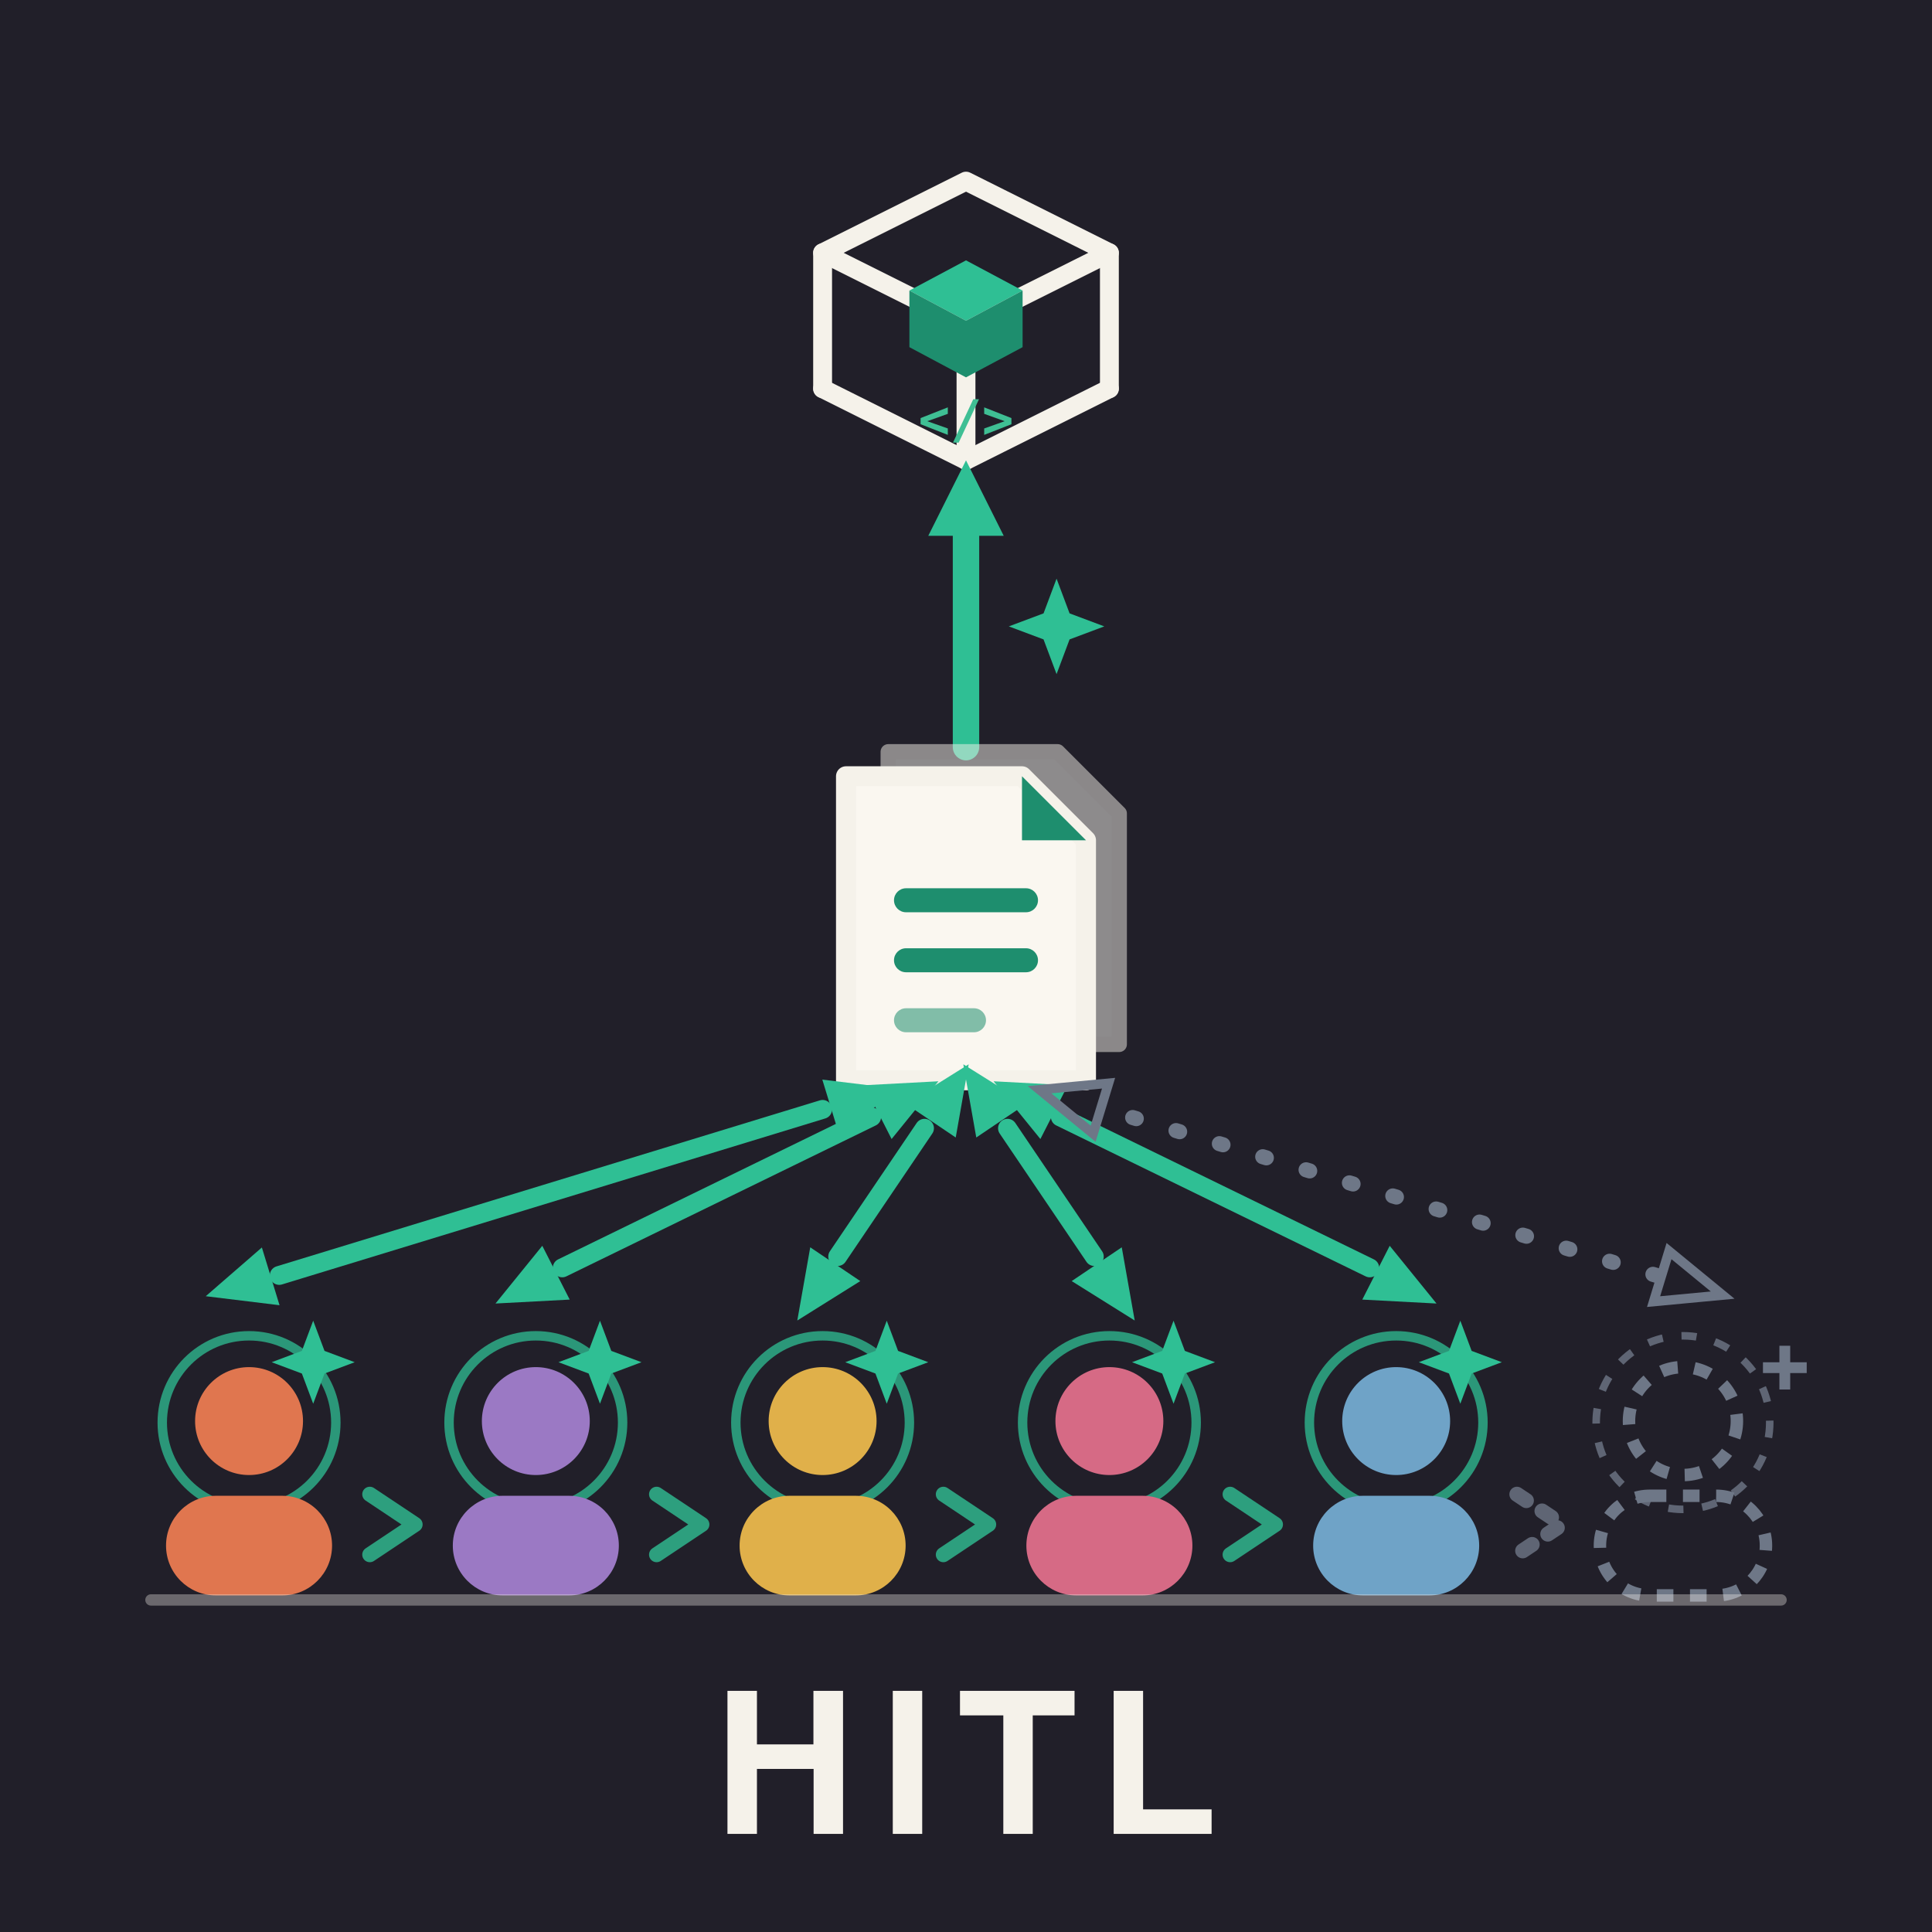
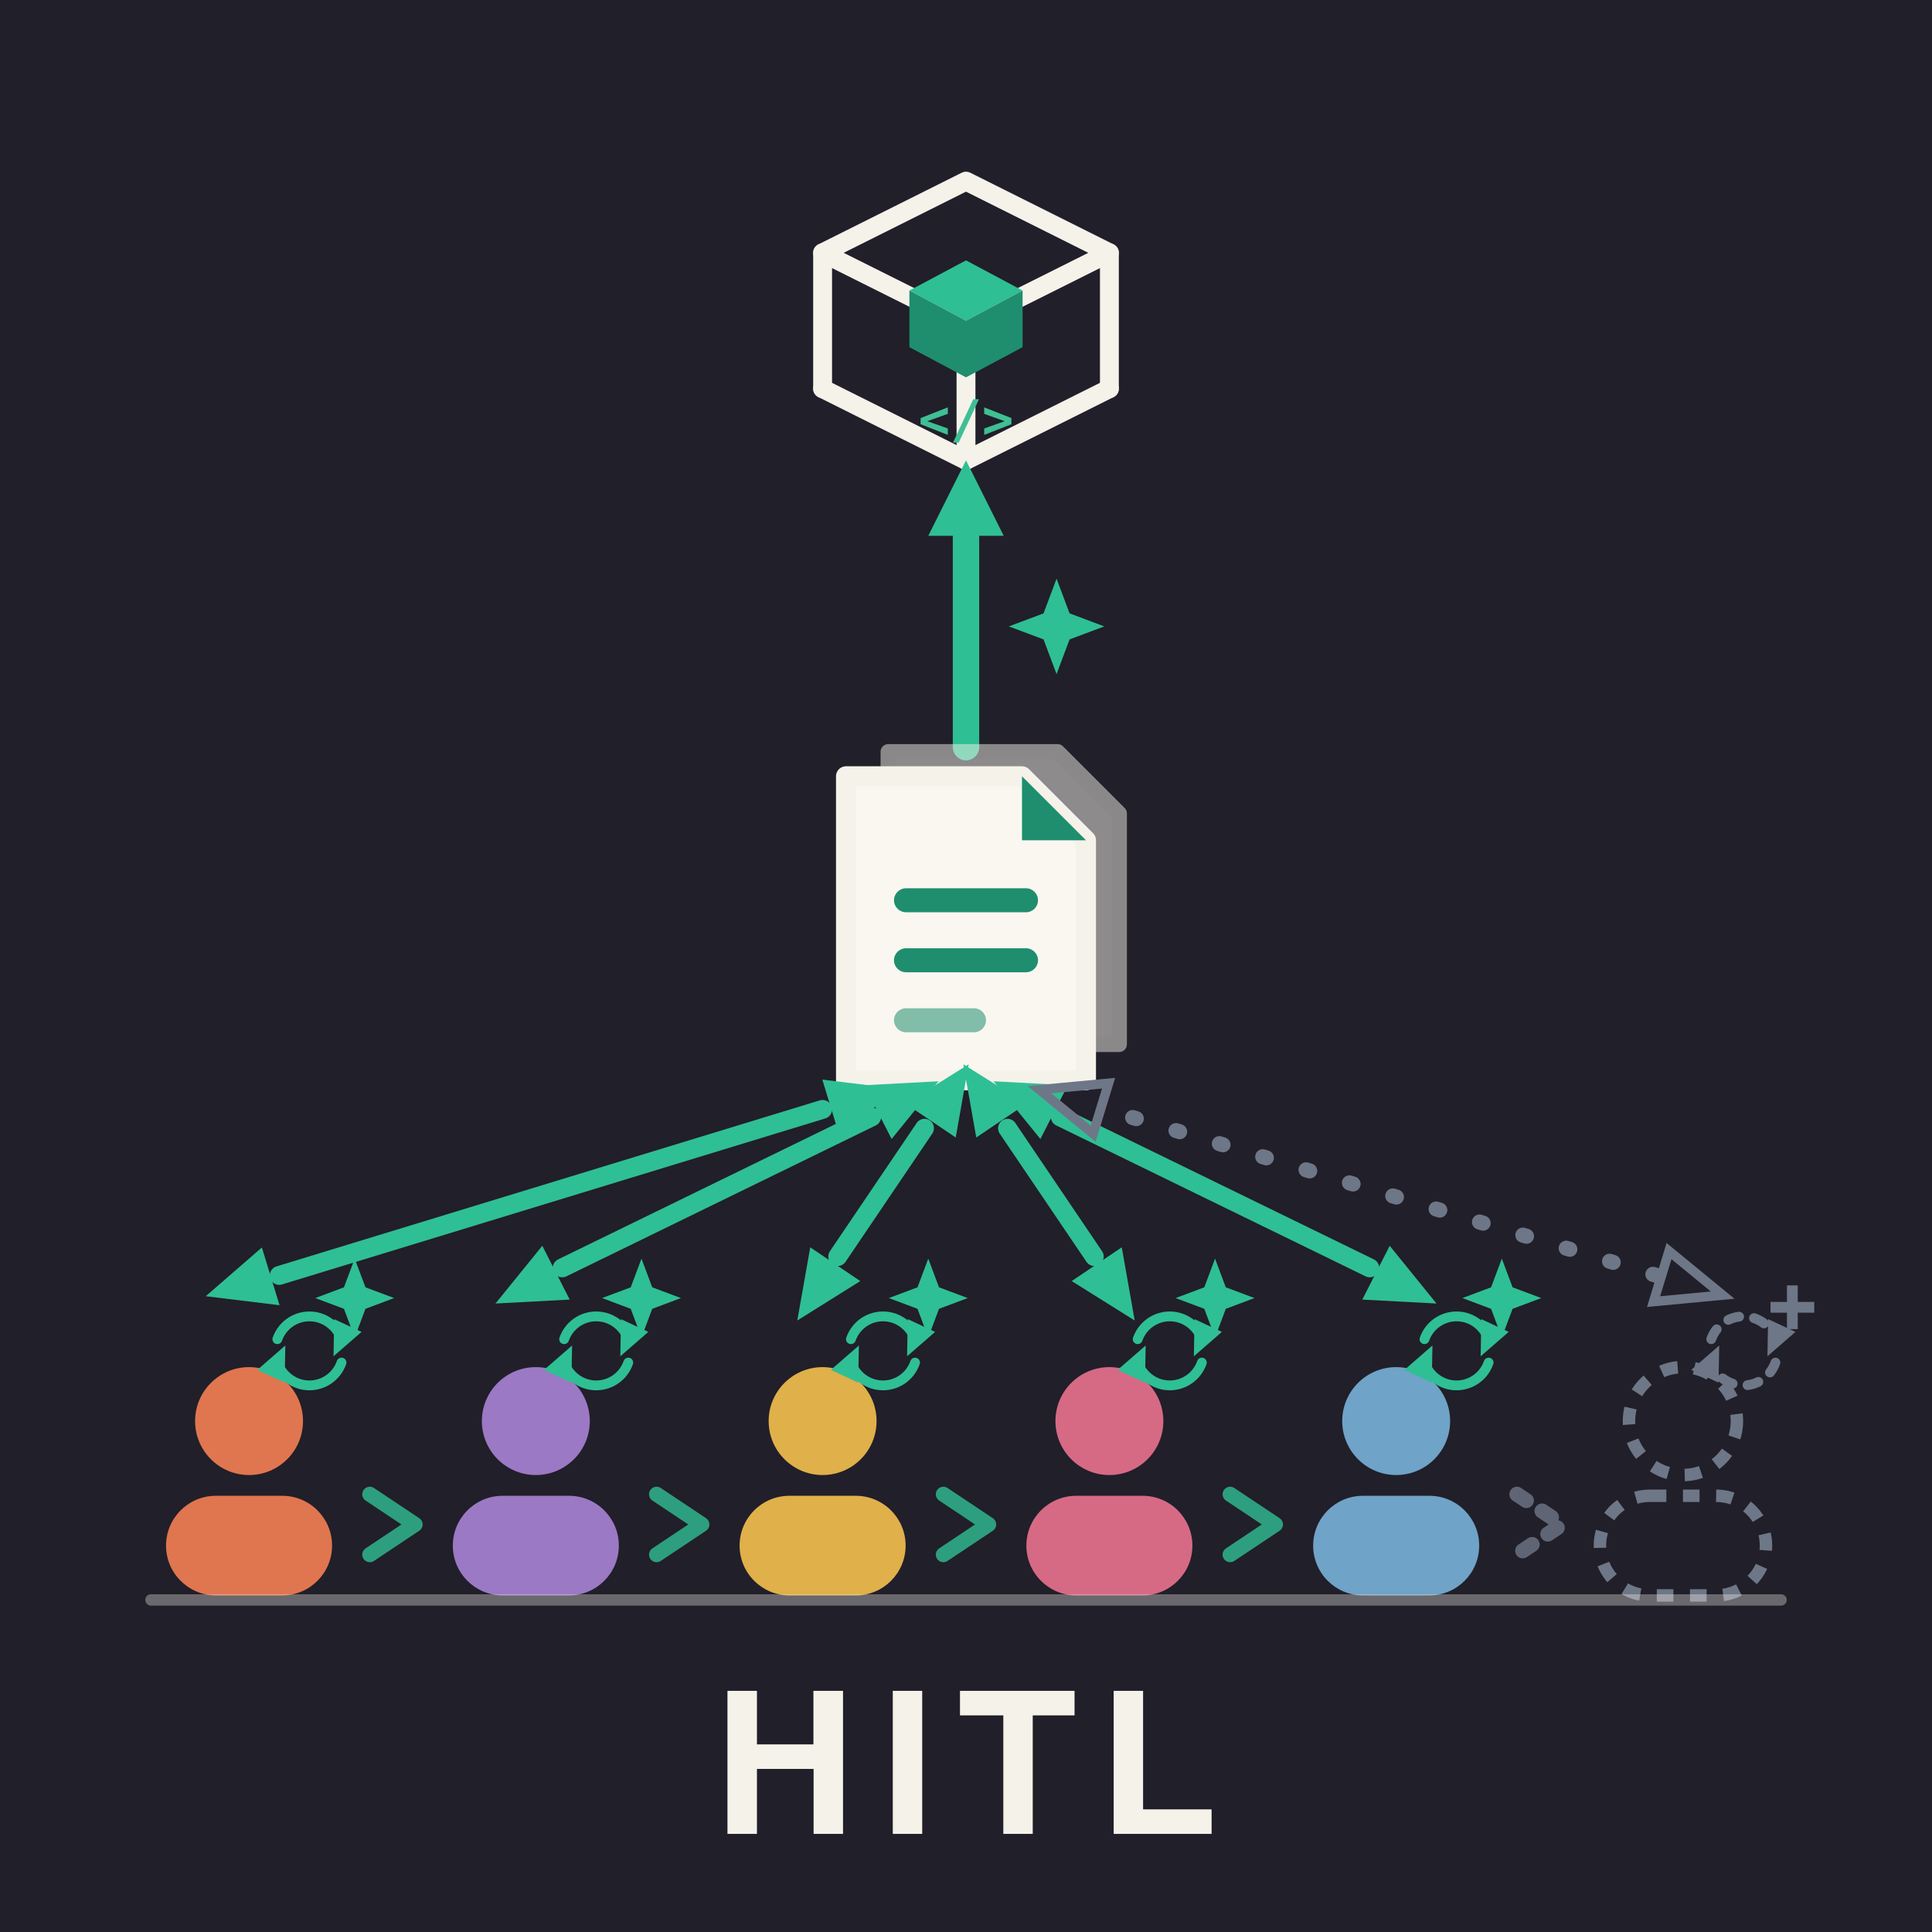
<svg xmlns="http://www.w3.org/2000/svg" width="512" height="512" viewBox="0 0 512 512">
  <rect width="512" height="512" fill="#211F29" />
  <g transform="translate(256,128)">
    <g fill="none" stroke="#F5F2EA" stroke-width="5" stroke-linejoin="round" stroke-linecap="round">
      <polygon points="0,-80 38,-61 0,-42 -38,-61" />
      <line x1="-38" y1="-61" x2="-38" y2="-25" />
      <line x1="38" y1="-61" x2="38" y2="-25" />
      <line x1="0" y1="-42" x2="0" y2="-6" />
      <polyline points="-38,-25 0,-6 38,-25" />
    </g>
    <polygon points="0,-59 15,-51 0,-43 -15,-51" fill="#2FBF94" />
    <polygon points="-15,-51 0,-43 0,-28 -15,-36" fill="#1E8E6E" />
    <polygon points="15,-51 0,-43 0,-28 15,-36" fill="#1E8E6E" />
    <text x="0" y="-12" text-anchor="middle" font-family="Menlo, Consolas, monospace" font-weight="bold" font-size="14" fill="#3FBF94">&lt;/&gt;</text>
  </g>
  <line x1="256" y1="198" x2="256" y2="140" stroke="#2FBF94" stroke-width="7" stroke-linecap="round" />
  <polygon points="12,0 -8,10 -8,-10" fill="#2FBF94" transform="translate(256,134) rotate(-90)" />
  <path transform="translate(280,166) scale(1.15)" fill="#2FBF94" d="M0,-11 L3,-3 L11,0 L3,3 L0,11 L-3,3 L-11,0 L-3,-3 Z" />
  <g transform="translate(256,246)">
    <g transform="translate(10,-8) scale(1.02)" opacity="0.5">
      <path d="M -30 -38 L 14 -38 L 30 -22 L 30 38 L -30 38 Z" fill="#FAF7F0" stroke="#F5F2EA" stroke-width="4" stroke-linejoin="round" />
    </g>
    <g transform="scale(1.06)">
      <path d="M -30 -38 L 14 -38 L 30 -22 L 30 38 L -30 38 Z" fill="#FAF7F0" stroke="#F5F2EA" stroke-width="5" stroke-linejoin="round" />
      <path d="M 14 -38 L 14 -22 L 30 -22 Z" fill="#1E8E6E" />
      <rect x="-18" y="-10" width="36" height="6" rx="3" fill="#1E8E6E" />
      <rect x="-18" y="5" width="36" height="6" rx="3" fill="#1E8E6E" />
      <rect x="-18" y="20" width="23" height="6" rx="3" fill="#1E8E6E" opacity="0.55" />
    </g>
  </g>
  <line x1="74" y1="338" x2="218" y2="294" stroke="#2FBF94" stroke-width="5" stroke-linecap="round" />
  <polygon points="12,0 -6,8 -6,-8" fill="#2FBF94" transform="translate(226,292) rotate(-17)" />
  <polygon points="12,0 -6,8 -6,-8" fill="#2FBF94" transform="translate(66,340) rotate(163)" />
-   <circle cx="66" cy="377" r="23" fill="none" stroke="#2FBF94" stroke-width="2.5" opacity="0.75" />
  <g transform="translate(66,392) scale(1.1)" fill="#E0764F">
    <circle cx="0" cy="-14" r="13" />
    <rect x="-20" y="4" width="40" height="24" rx="12" />
  </g>
-   <path transform="translate(83,361) scale(1.0)" fill="#2FBF94" d="M0,-11 L3,-3 L11,0 L3,3 L0,11 L-3,3 L-11,0 L-3,-3 Z" />
+   <path d="M 73.5 354.9 A 9 9 0 0 1 90.5 354.9" fill="none" stroke="#2FBF94" stroke-width="2.6" stroke-linecap="round" />
+   <polygon points="5,0 -4,4 -4,-4" fill="#2FBF94" transform="translate(90.5,354.9) rotate(115)" />
+   <path d="M 90.5 361.1 A 9 9 0 0 1 73.5 361.1" fill="none" stroke="#2FBF94" stroke-width="2.6" stroke-linecap="round" />
+   <polygon points="5,0 -4,4 -4,-4" fill="#2FBF94" transform="translate(73.5,361.1) rotate(-65)" />
+   <path transform="translate(94,344) scale(0.95)" fill="#2FBF94" d="M0,-11 L3,-3 L11,0 L3,3 L0,11 L-3,3 L-11,0 L-3,-3 Z" />
  <line x1="149" y1="336" x2="231" y2="296" stroke="#2FBF94" stroke-width="5" stroke-linecap="round" />
  <polygon points="12,0 -6,8 -6,-8" fill="#2FBF94" transform="translate(238,292) rotate(-27)" />
  <polygon points="12,0 -6,8 -6,-8" fill="#2FBF94" transform="translate(142,340) rotate(153)" />
-   <circle cx="142" cy="377" r="23" fill="none" stroke="#2FBF94" stroke-width="2.5" opacity="0.75" />
  <g transform="translate(142,392) scale(1.1)" fill="#9B79C4">
    <circle cx="0" cy="-14" r="13" />
    <rect x="-20" y="4" width="40" height="24" rx="12" />
  </g>
-   <path transform="translate(159,361) scale(1.0)" fill="#2FBF94" d="M0,-11 L3,-3 L11,0 L3,3 L0,11 L-3,3 L-11,0 L-3,-3 Z" />
+   <path d="M 149.5 354.9 A 9 9 0 0 1 166.5 354.9" fill="none" stroke="#2FBF94" stroke-width="2.6" stroke-linecap="round" />
+   <polygon points="5,0 -4,4 -4,-4" fill="#2FBF94" transform="translate(166.5,354.9) rotate(115)" />
+   <path d="M 166.5 361.1 A 9 9 0 0 1 149.5 361.1" fill="none" stroke="#2FBF94" stroke-width="2.6" stroke-linecap="round" />
+   <polygon points="5,0 -4,4 -4,-4" fill="#2FBF94" transform="translate(149.5,361.1) rotate(-65)" />
+   <path transform="translate(170,344) scale(0.95)" fill="#2FBF94" d="M0,-11 L3,-3 L11,0 L3,3 L0,11 L-3,3 L-11,0 L-3,-3 Z" />
  <line x1="222" y1="333" x2="245" y2="299" stroke="#2FBF94" stroke-width="5" stroke-linecap="round" />
  <polygon points="12,0 -6,8 -6,-8" fill="#2FBF94" transform="translate(250,292) rotate(-56)" />
  <polygon points="12,0 -6,8 -6,-8" fill="#2FBF94" transform="translate(218,340) rotate(124)" />
-   <circle cx="218" cy="377" r="23" fill="none" stroke="#2FBF94" stroke-width="2.5" opacity="0.75" />
  <g transform="translate(218,392) scale(1.1)" fill="#E0B04A">
    <circle cx="0" cy="-14" r="13" />
    <rect x="-20" y="4" width="40" height="24" rx="12" />
  </g>
-   <path transform="translate(235,361) scale(1.0)" fill="#2FBF94" d="M0,-11 L3,-3 L11,0 L3,3 L0,11 L-3,3 L-11,0 L-3,-3 Z" />
+   <path d="M 225.5 354.9 A 9 9 0 0 1 242.5 354.9" fill="none" stroke="#2FBF94" stroke-width="2.6" stroke-linecap="round" />
+   <polygon points="5,0 -4,4 -4,-4" fill="#2FBF94" transform="translate(242.5,354.9) rotate(115)" />
+   <path d="M 242.5 361.1 A 9 9 0 0 1 225.5 361.1" fill="none" stroke="#2FBF94" stroke-width="2.6" stroke-linecap="round" />
+   <polygon points="5,0 -4,4 -4,-4" fill="#2FBF94" transform="translate(225.5,361.1) rotate(-65)" />
+   <path transform="translate(246,344) scale(0.95)" fill="#2FBF94" d="M0,-11 L3,-3 L11,0 L3,3 L0,11 L-3,3 L-11,0 L-3,-3 Z" />
  <line x1="290" y1="333" x2="267" y2="299" stroke="#2FBF94" stroke-width="5" stroke-linecap="round" />
  <polygon points="12,0 -6,8 -6,-8" fill="#2FBF94" transform="translate(262,292) rotate(-124)" />
  <polygon points="12,0 -6,8 -6,-8" fill="#2FBF94" transform="translate(294,340) rotate(56)" />
-   <circle cx="294" cy="377" r="23" fill="none" stroke="#2FBF94" stroke-width="2.5" opacity="0.75" />
  <g transform="translate(294,392) scale(1.1)" fill="#D66A85">
    <circle cx="0" cy="-14" r="13" />
    <rect x="-20" y="4" width="40" height="24" rx="12" />
  </g>
-   <path transform="translate(311,361) scale(1.0)" fill="#2FBF94" d="M0,-11 L3,-3 L11,0 L3,3 L0,11 L-3,3 L-11,0 L-3,-3 Z" />
+   <path d="M 301.5 354.9 A 9 9 0 0 1 318.5 354.9" fill="none" stroke="#2FBF94" stroke-width="2.6" stroke-linecap="round" />
+   <polygon points="5,0 -4,4 -4,-4" fill="#2FBF94" transform="translate(318.5,354.9) rotate(115)" />
+   <path d="M 318.5 361.1 A 9 9 0 0 1 301.5 361.1" fill="none" stroke="#2FBF94" stroke-width="2.6" stroke-linecap="round" />
+   <polygon points="5,0 -4,4 -4,-4" fill="#2FBF94" transform="translate(301.5,361.1) rotate(-65)" />
+   <path transform="translate(322,344) scale(0.95)" fill="#2FBF94" d="M0,-11 L3,-3 L11,0 L3,3 L0,11 L-3,3 L-11,0 L-3,-3 Z" />
  <line x1="363" y1="336" x2="281" y2="296" stroke="#2FBF94" stroke-width="5" stroke-linecap="round" />
  <polygon points="12,0 -6,8 -6,-8" fill="#2FBF94" transform="translate(274,292) rotate(-153)" />
  <polygon points="12,0 -6,8 -6,-8" fill="#2FBF94" transform="translate(370,340) rotate(27)" />
-   <circle cx="370" cy="377" r="23" fill="none" stroke="#2FBF94" stroke-width="2.5" opacity="0.75" />
  <g transform="translate(370,392) scale(1.1)" fill="#6FA3C7">
    <circle cx="0" cy="-14" r="13" />
    <rect x="-20" y="4" width="40" height="24" rx="12" />
  </g>
-   <path transform="translate(387,361) scale(1.0)" fill="#2FBF94" d="M0,-11 L3,-3 L11,0 L3,3 L0,11 L-3,3 L-11,0 L-3,-3 Z" />
+   <path d="M 377.5 354.9 A 9 9 0 0 1 394.5 354.9" fill="none" stroke="#2FBF94" stroke-width="2.6" stroke-linecap="round" />
+   <polygon points="5,0 -4,4 -4,-4" fill="#2FBF94" transform="translate(394.5,354.9) rotate(115)" />
+   <path d="M 394.5 361.1 A 9 9 0 0 1 377.5 361.1" fill="none" stroke="#2FBF94" stroke-width="2.6" stroke-linecap="round" />
+   <polygon points="5,0 -4,4 -4,-4" fill="#2FBF94" transform="translate(377.5,361.1) rotate(-65)" />
+   <path transform="translate(398,344) scale(0.95)" fill="#2FBF94" d="M0,-11 L3,-3 L11,0 L3,3 L0,11 L-3,3 L-11,0 L-3,-3 Z" />
  <line x1="439" y1="338" x2="293" y2="294" stroke="#6E7787" stroke-width="4" stroke-linecap="round" stroke-dasharray="1 11" />
  <polygon points="11,0 -6,7 -6,-7" fill="none" stroke="#6E7787" stroke-width="2.5" transform="translate(286,292) rotate(-163)" />
  <polygon points="11,0 -6,7 -6,-7" fill="none" stroke="#6E7787" stroke-width="2.5" transform="translate(446,340) rotate(17)" />
-   <circle cx="446" cy="377" r="23" fill="none" stroke="#6E7787" stroke-width="2" stroke-dasharray="4 5" opacity="0.8" />
  <g transform="translate(446,392) scale(1.1)" fill="none" stroke="#6E7787" stroke-width="3" stroke-dasharray="4 4">
    <circle cx="0" cy="-14" r="13" />
    <rect x="-20" y="4" width="40" height="24" rx="12" />
  </g>
-   <text x="466" y="368" font-family="'Helvetica Neue', Helvetica, Arial, sans-serif" font-weight="700" font-size="24" fill="#6E7787">+</text>
+   <path d="M 453.5 354.9 A 9 9 0 0 1 470.5 354.9" fill="none" stroke="#6E7787" stroke-width="2.6" stroke-linecap="round" stroke-dasharray="3 4" />
+   <polygon points="5,0 -4,4 -4,-4" fill="#6E7787" transform="translate(470.5,354.9) rotate(115)" />
+   <path d="M 470.5 361.1 A 9 9 0 0 1 453.5 361.1" fill="none" stroke="#6E7787" stroke-width="2.6" stroke-linecap="round" stroke-dasharray="3 4" />
+   <polygon points="5,0 -4,4 -4,-4" fill="#6E7787" transform="translate(453.5,361.1) rotate(-65)" />
+   <text x="468" y="352" font-family="'Helvetica Neue', Helvetica, Arial, sans-serif" font-weight="700" font-size="24" fill="#6E7787">+</text>
  <polyline points="98,396 110,404 98,412" fill="none" stroke="#2FBF94" stroke-width="4" stroke-linecap="round" stroke-linejoin="round" opacity="0.8" />
  <polyline points="174,396 186,404 174,412" fill="none" stroke="#2FBF94" stroke-width="4" stroke-linecap="round" stroke-linejoin="round" opacity="0.8" />
  <polyline points="250,396 262,404 250,412" fill="none" stroke="#2FBF94" stroke-width="4" stroke-linecap="round" stroke-linejoin="round" opacity="0.8" />
  <polyline points="326,396 338,404 326,412" fill="none" stroke="#2FBF94" stroke-width="4" stroke-linecap="round" stroke-linejoin="round" opacity="0.8" />
  <polyline points="402,396 414,404 402,412" fill="none" stroke="#6E7787" stroke-width="4" stroke-linecap="round" stroke-linejoin="round" stroke-dasharray="3 5" opacity="0.8" />
  <line x1="40" y1="424" x2="472" y2="424" stroke="#F5F2EA" stroke-width="3" stroke-linecap="round" opacity="0.35" />
  <text x="256" y="486" text-anchor="middle" font-family="'Helvetica Neue', Helvetica, Arial, sans-serif" font-weight="800" font-size="52" letter-spacing="6" fill="#F5F2EA">HITL</text>
</svg>
